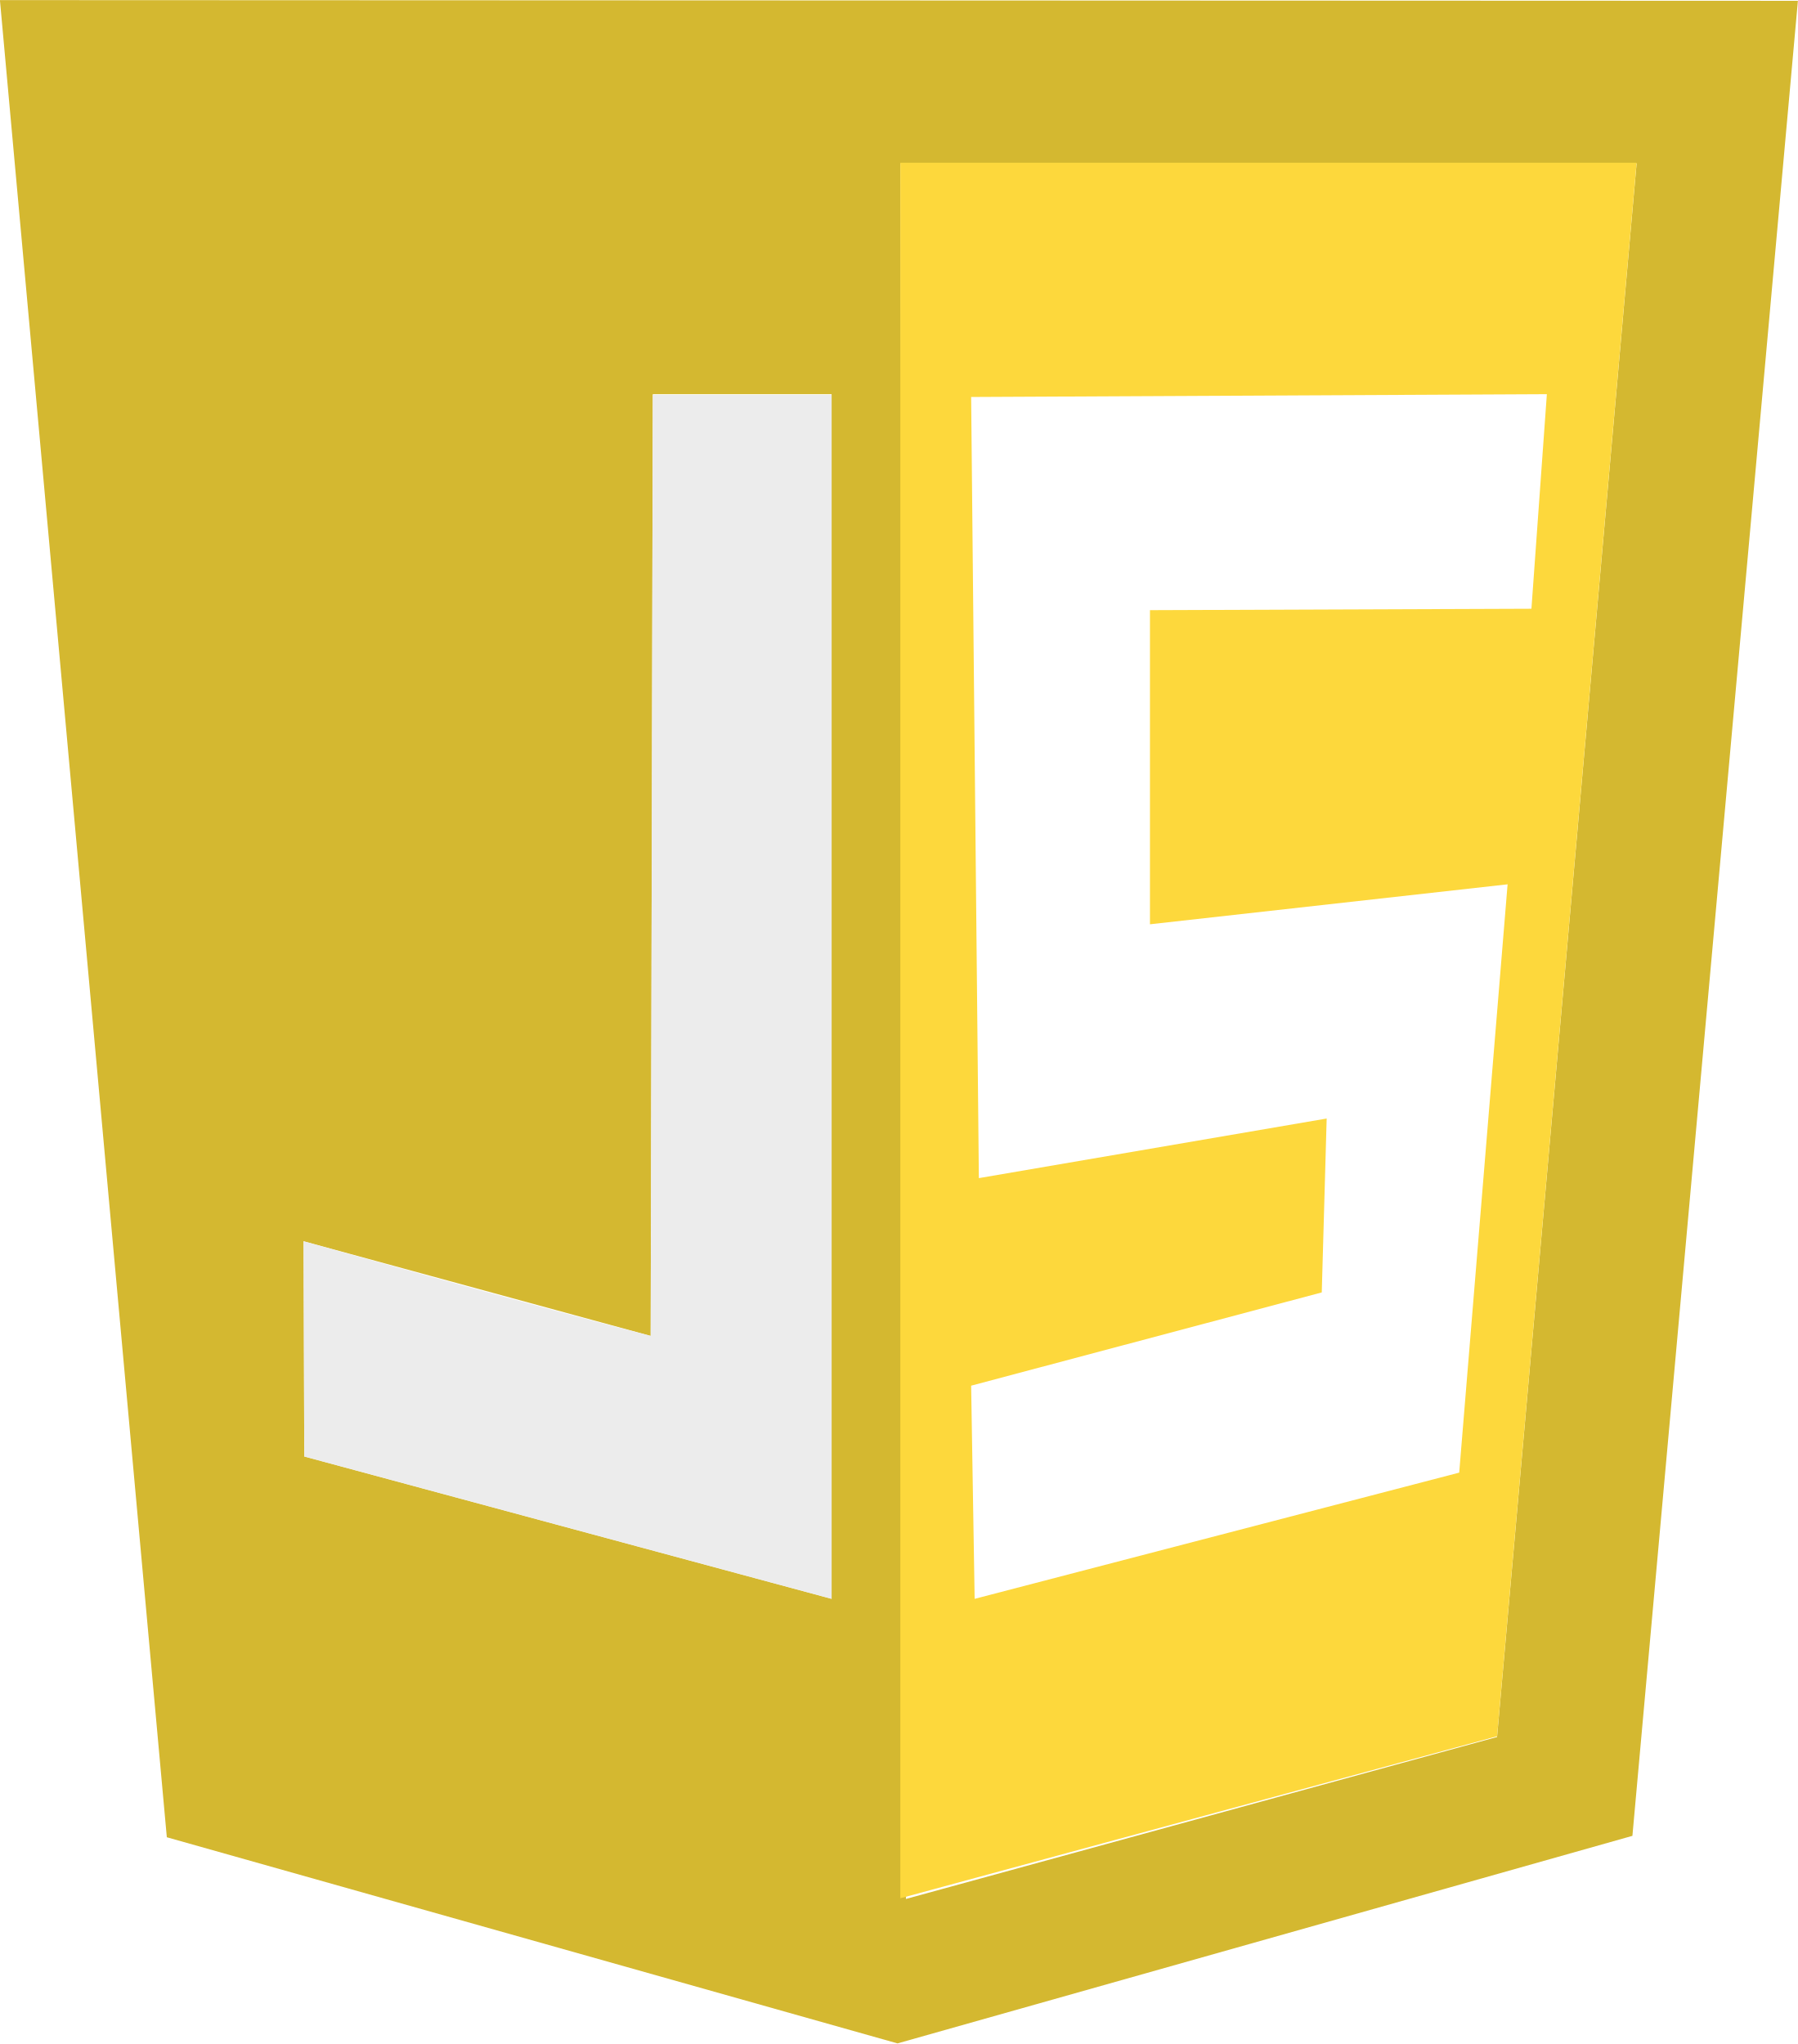
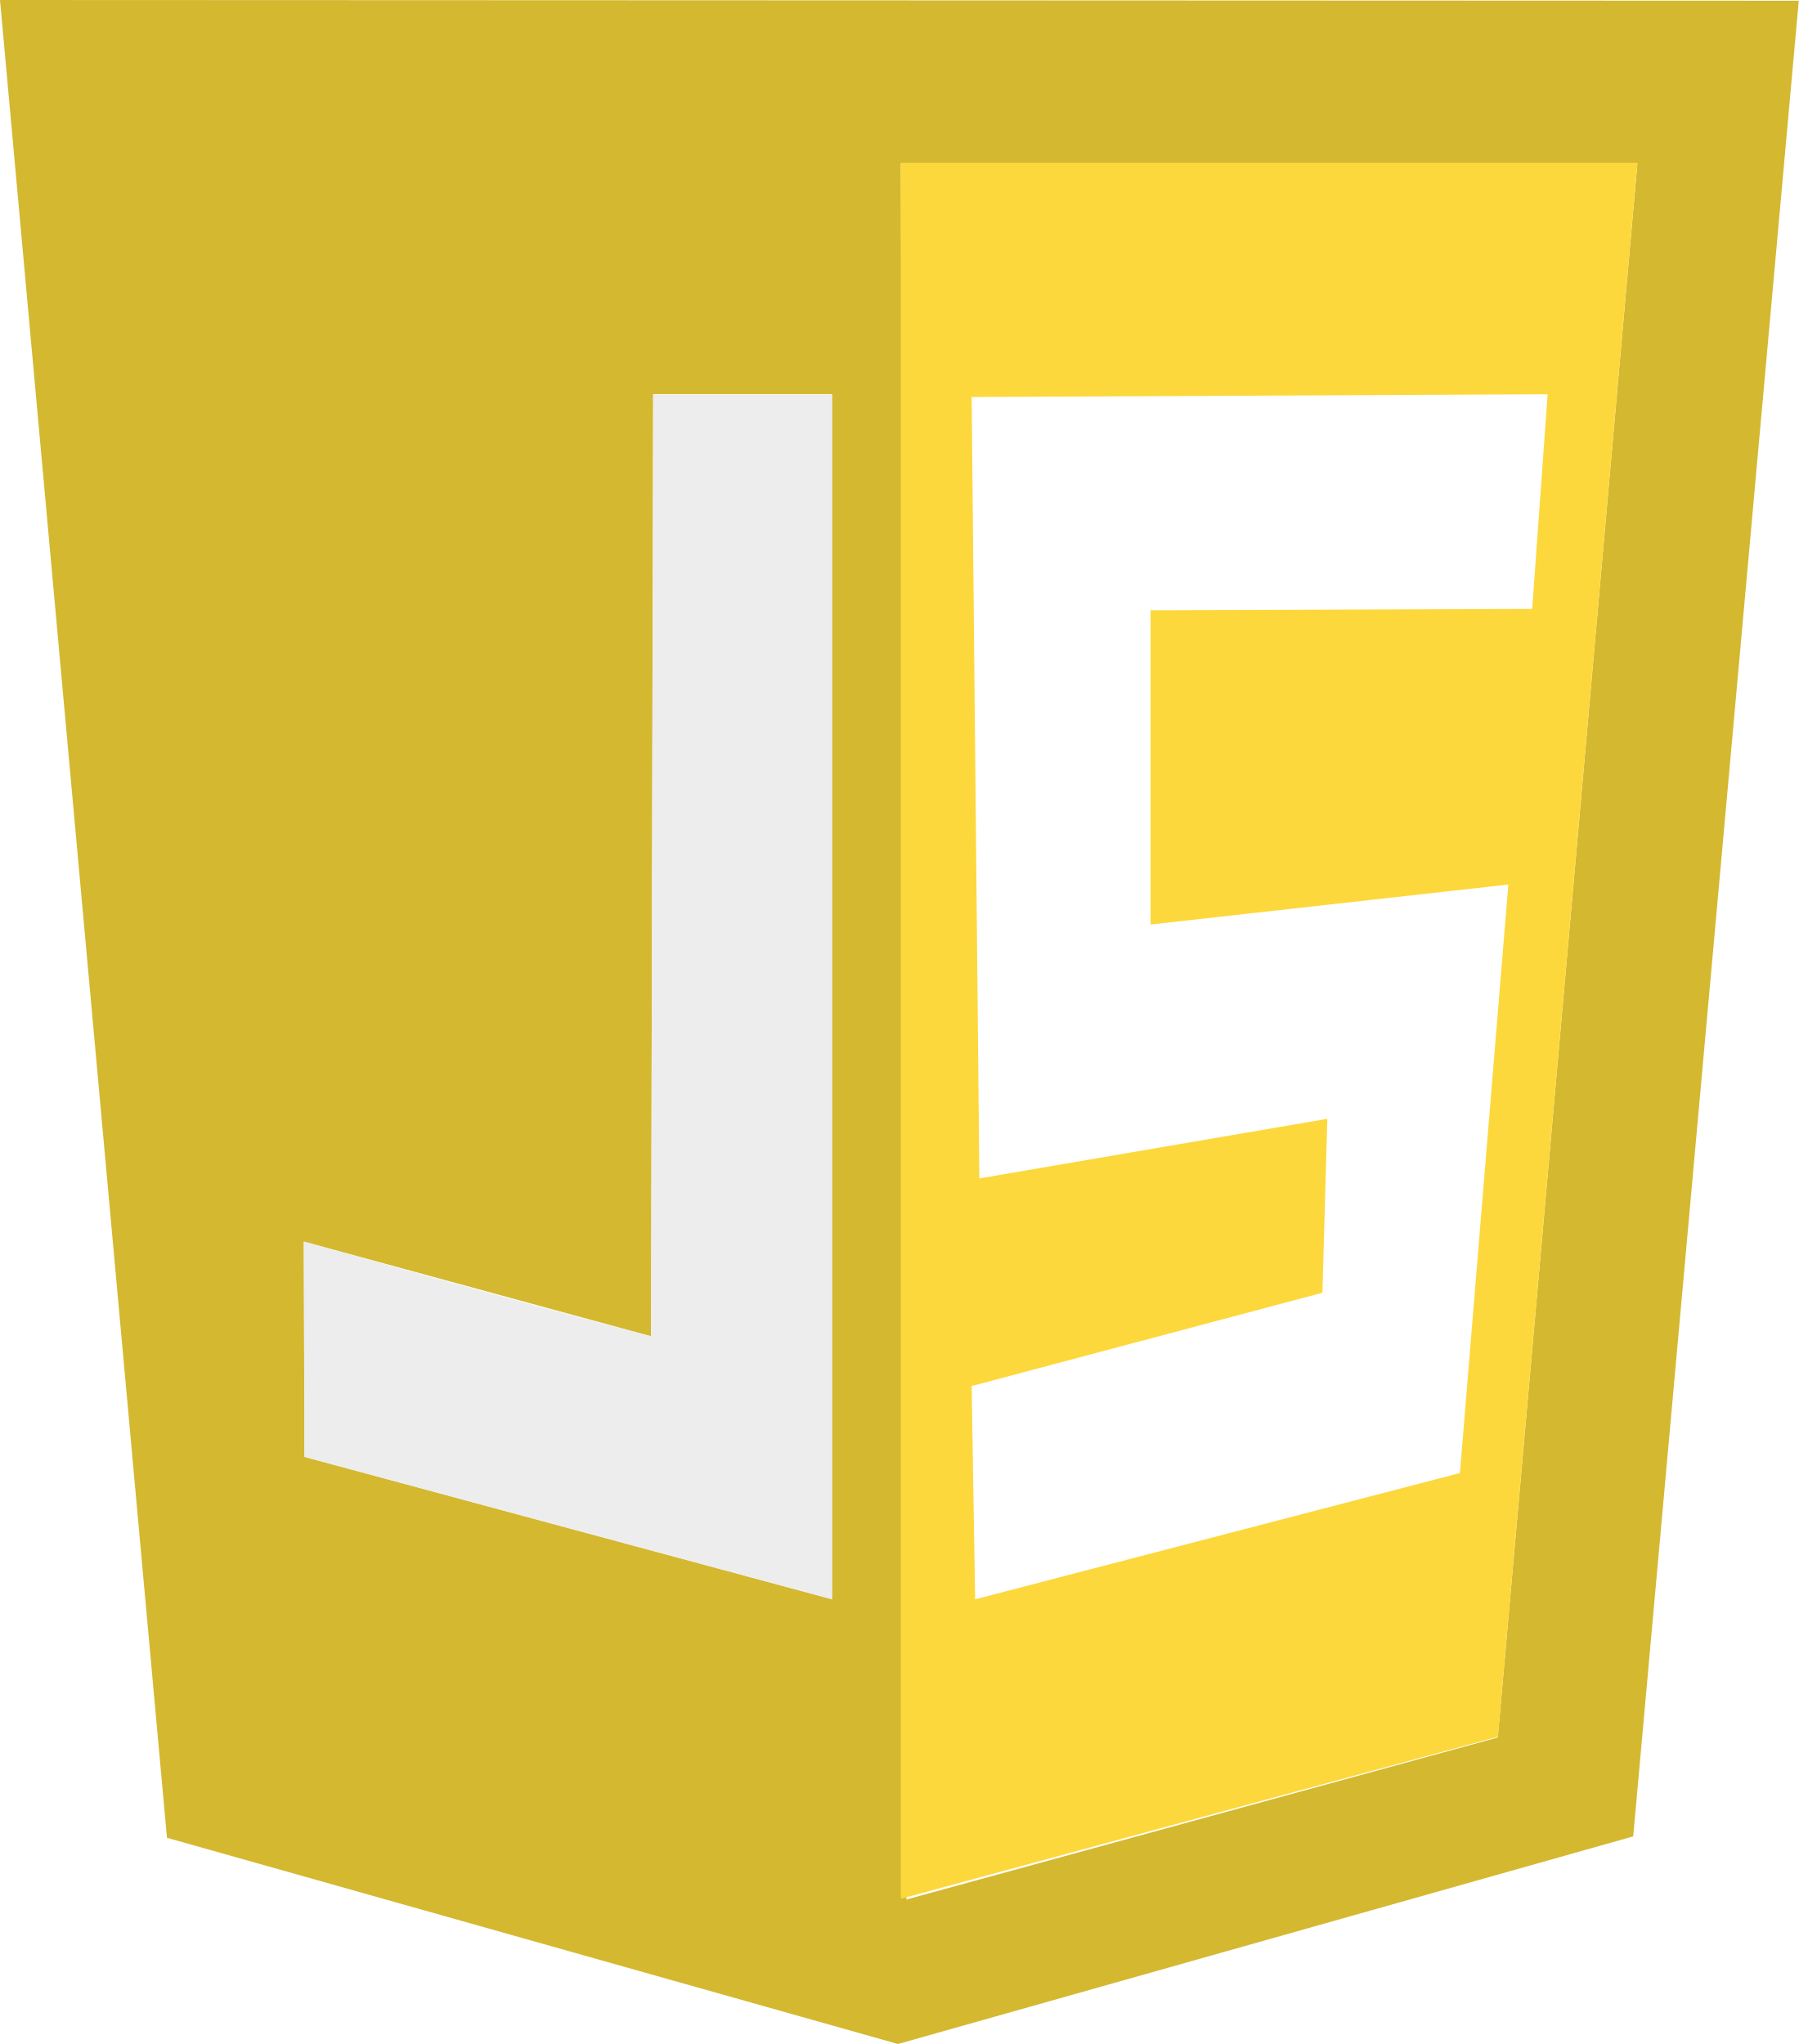
- <svg xmlns="http://www.w3.org/2000/svg" id="svg4525" viewBox="0 0 256.4 291.5" width="2199" height="2500">
-   <style>.st0{fill:#d4b830}.st1,.st2{opacity:.986;fill:#ebebeb;fill-opacity:0;enable-background:new}.st2{fill-opacity:.922}.st3{fill:#fdd83c}</style>
-   <g id="g5193" transform="translate(4.988 -113.385)">
-     <path id="path5113" class="st0" d="M18.8 375.4L-5 113.4l256.4.1-23.6 261.7L123 404.8 18.8 375.4zm189.7-14.3l19.9-224.4h-105l.8 247.5 84.3-23.1zm-94.9-191.5H88.1l-.3 134.3-49.5-13.5.1 30.7 75.2 20.3V169.6z" />
-     <path id="path5159" class="st1" d="M105.2 338.9c-3.3-1-19.6-5.4-36.2-9.9l-30.1-8.1v-15.1c0-14.8 0-15.1 1.5-14.6.8.3 11.8 3.3 24.4 6.8l22.9 6.3.2-67 .2-67h25v85.2c0 67.7-.2 85.2-.9 85.2-.5-.1-3.7-.9-7-1.8z" />
-     <path id="path5157" class="st2" d="M38.4 321.1l-.1-30.7s31.6 8.9 49.5 13.5l.3-134.2h25.5v171.7l-75.2-20.3z" />
-     <path id="path5117" class="st3" d="M123.4 136.6h105L208.5 361l-85.1 23.1V136.6zm79.7 186.8l6.9-83.9-51 5.7v-44.8l54.4-.2 2.2-30.6-82.1.4 1.1 111.4 49.6-8.5-.7 24.8-50 13.3.5 30.4 69.1-18z" />
+ <svg xmlns="http://www.w3.org/2000/svg" width="451" height="512.564" viewBox="0 0 451 512.564">
+   <g transform="translate(5 -113.4)">
+     <path d="M36.863,574.25-5,113.4l451,.176L404.488,573.9l-184.34,52.065ZM370.54,549.1l35-394.713H220.852l1.407,435.345ZM203.614,212.254H158.76l-.528,236.23L71.163,424.738l.176,54,132.275,35.707V212.254Z" transform="translate(0 0)" fill="#d4b830" />
+     <path d="M155.52,466.862c-5.8-1.759-34.476-9.5-63.675-17.414L38.9,435.2v-26.56c0-26.033,0-26.56,2.638-25.681,1.407.528,20.756,5.8,42.919,11.961L124.738,406l.352-117.851.352-117.851h43.974V320.164c0,119.082-.352,149.864-1.583,149.864-.879-.176-6.508-1.583-12.313-3.166Z" transform="translate(33.319 43.185)" fill="rgba(235,235,235,0)" opacity="0.986" />
+     <path d="M38.476,436.008l-.176-54s55.583,15.655,87.069,23.746L125.9,169.7H170.75V471.715L38.476,436.008Z" transform="translate(32.863 42.73)" fill="rgba(235,235,235,0.92)" opacity="0.986" />
+     <path d="M123.4,136.6H308.092l-35,394.713L123.4,571.945ZM263.59,465.176,275.727,317.6l-89.707,10.026v-78.8l95.688-.352,3.87-53.824-144.411.7L143.1,391.3l87.245-14.951-1.231,43.622-87.949,23.394.879,53.473L263.59,465.176Z" transform="translate(97.452 17.608)" fill="#fdd83c" />
  </g>
</svg>
